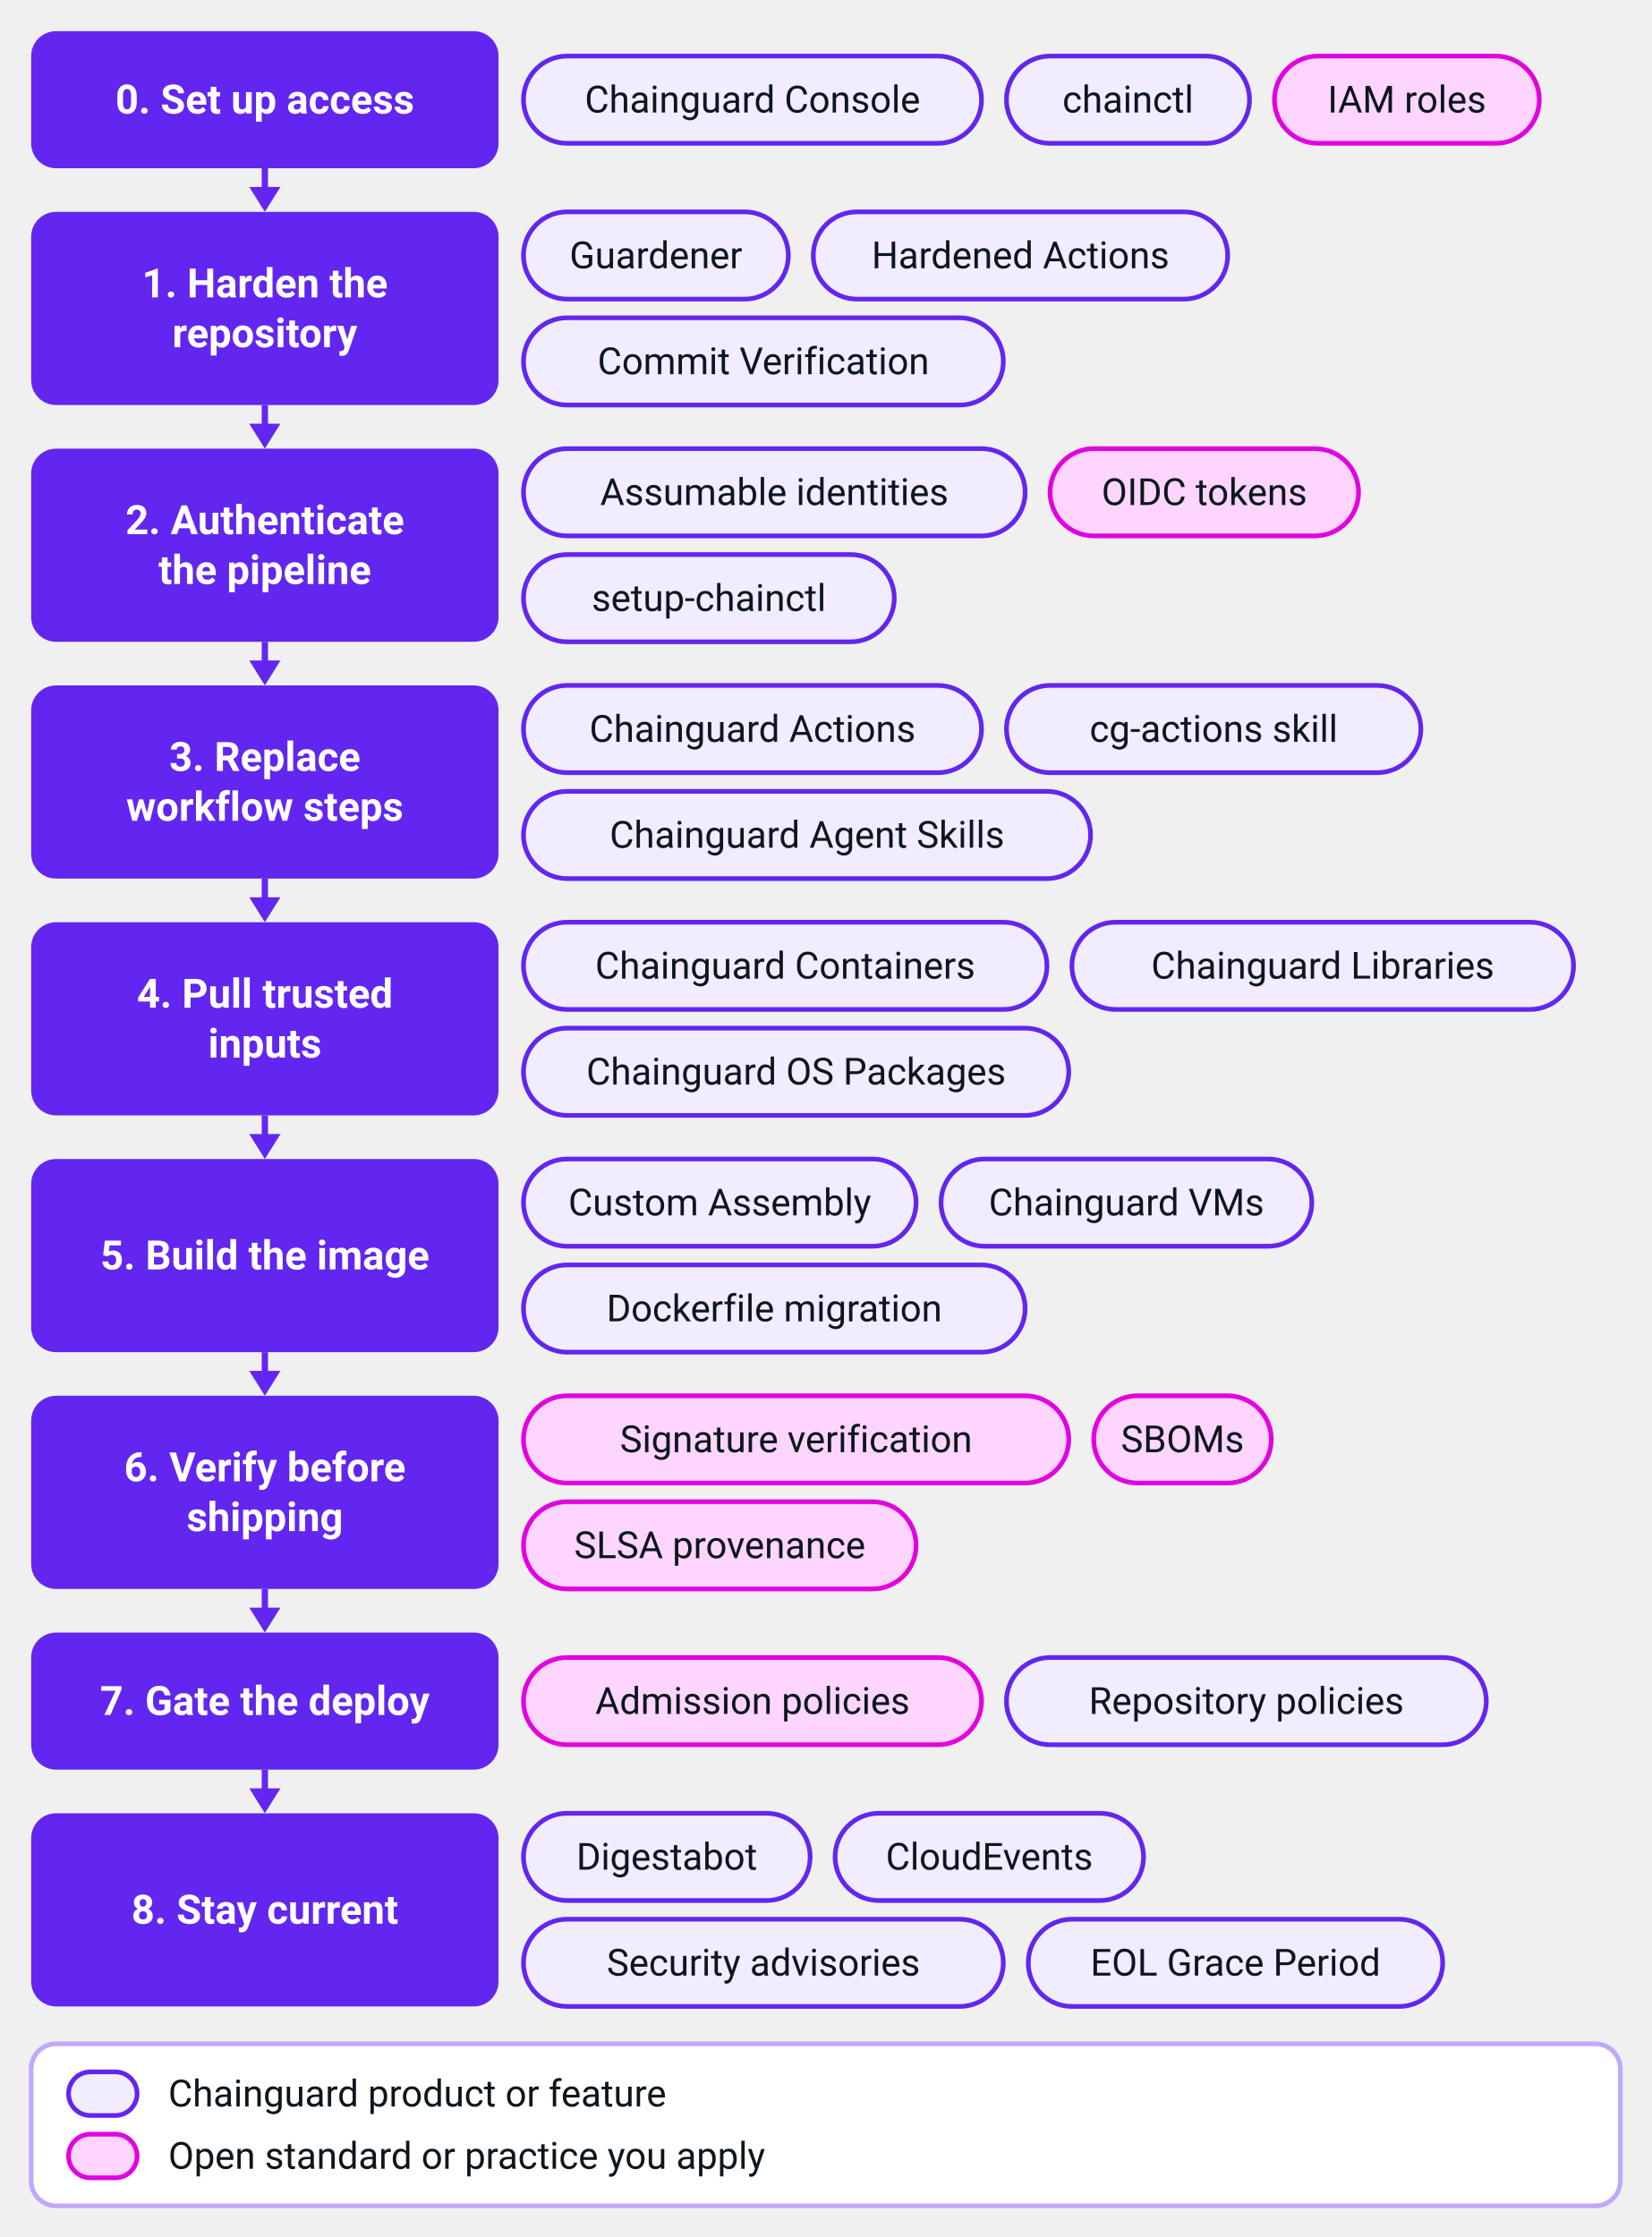
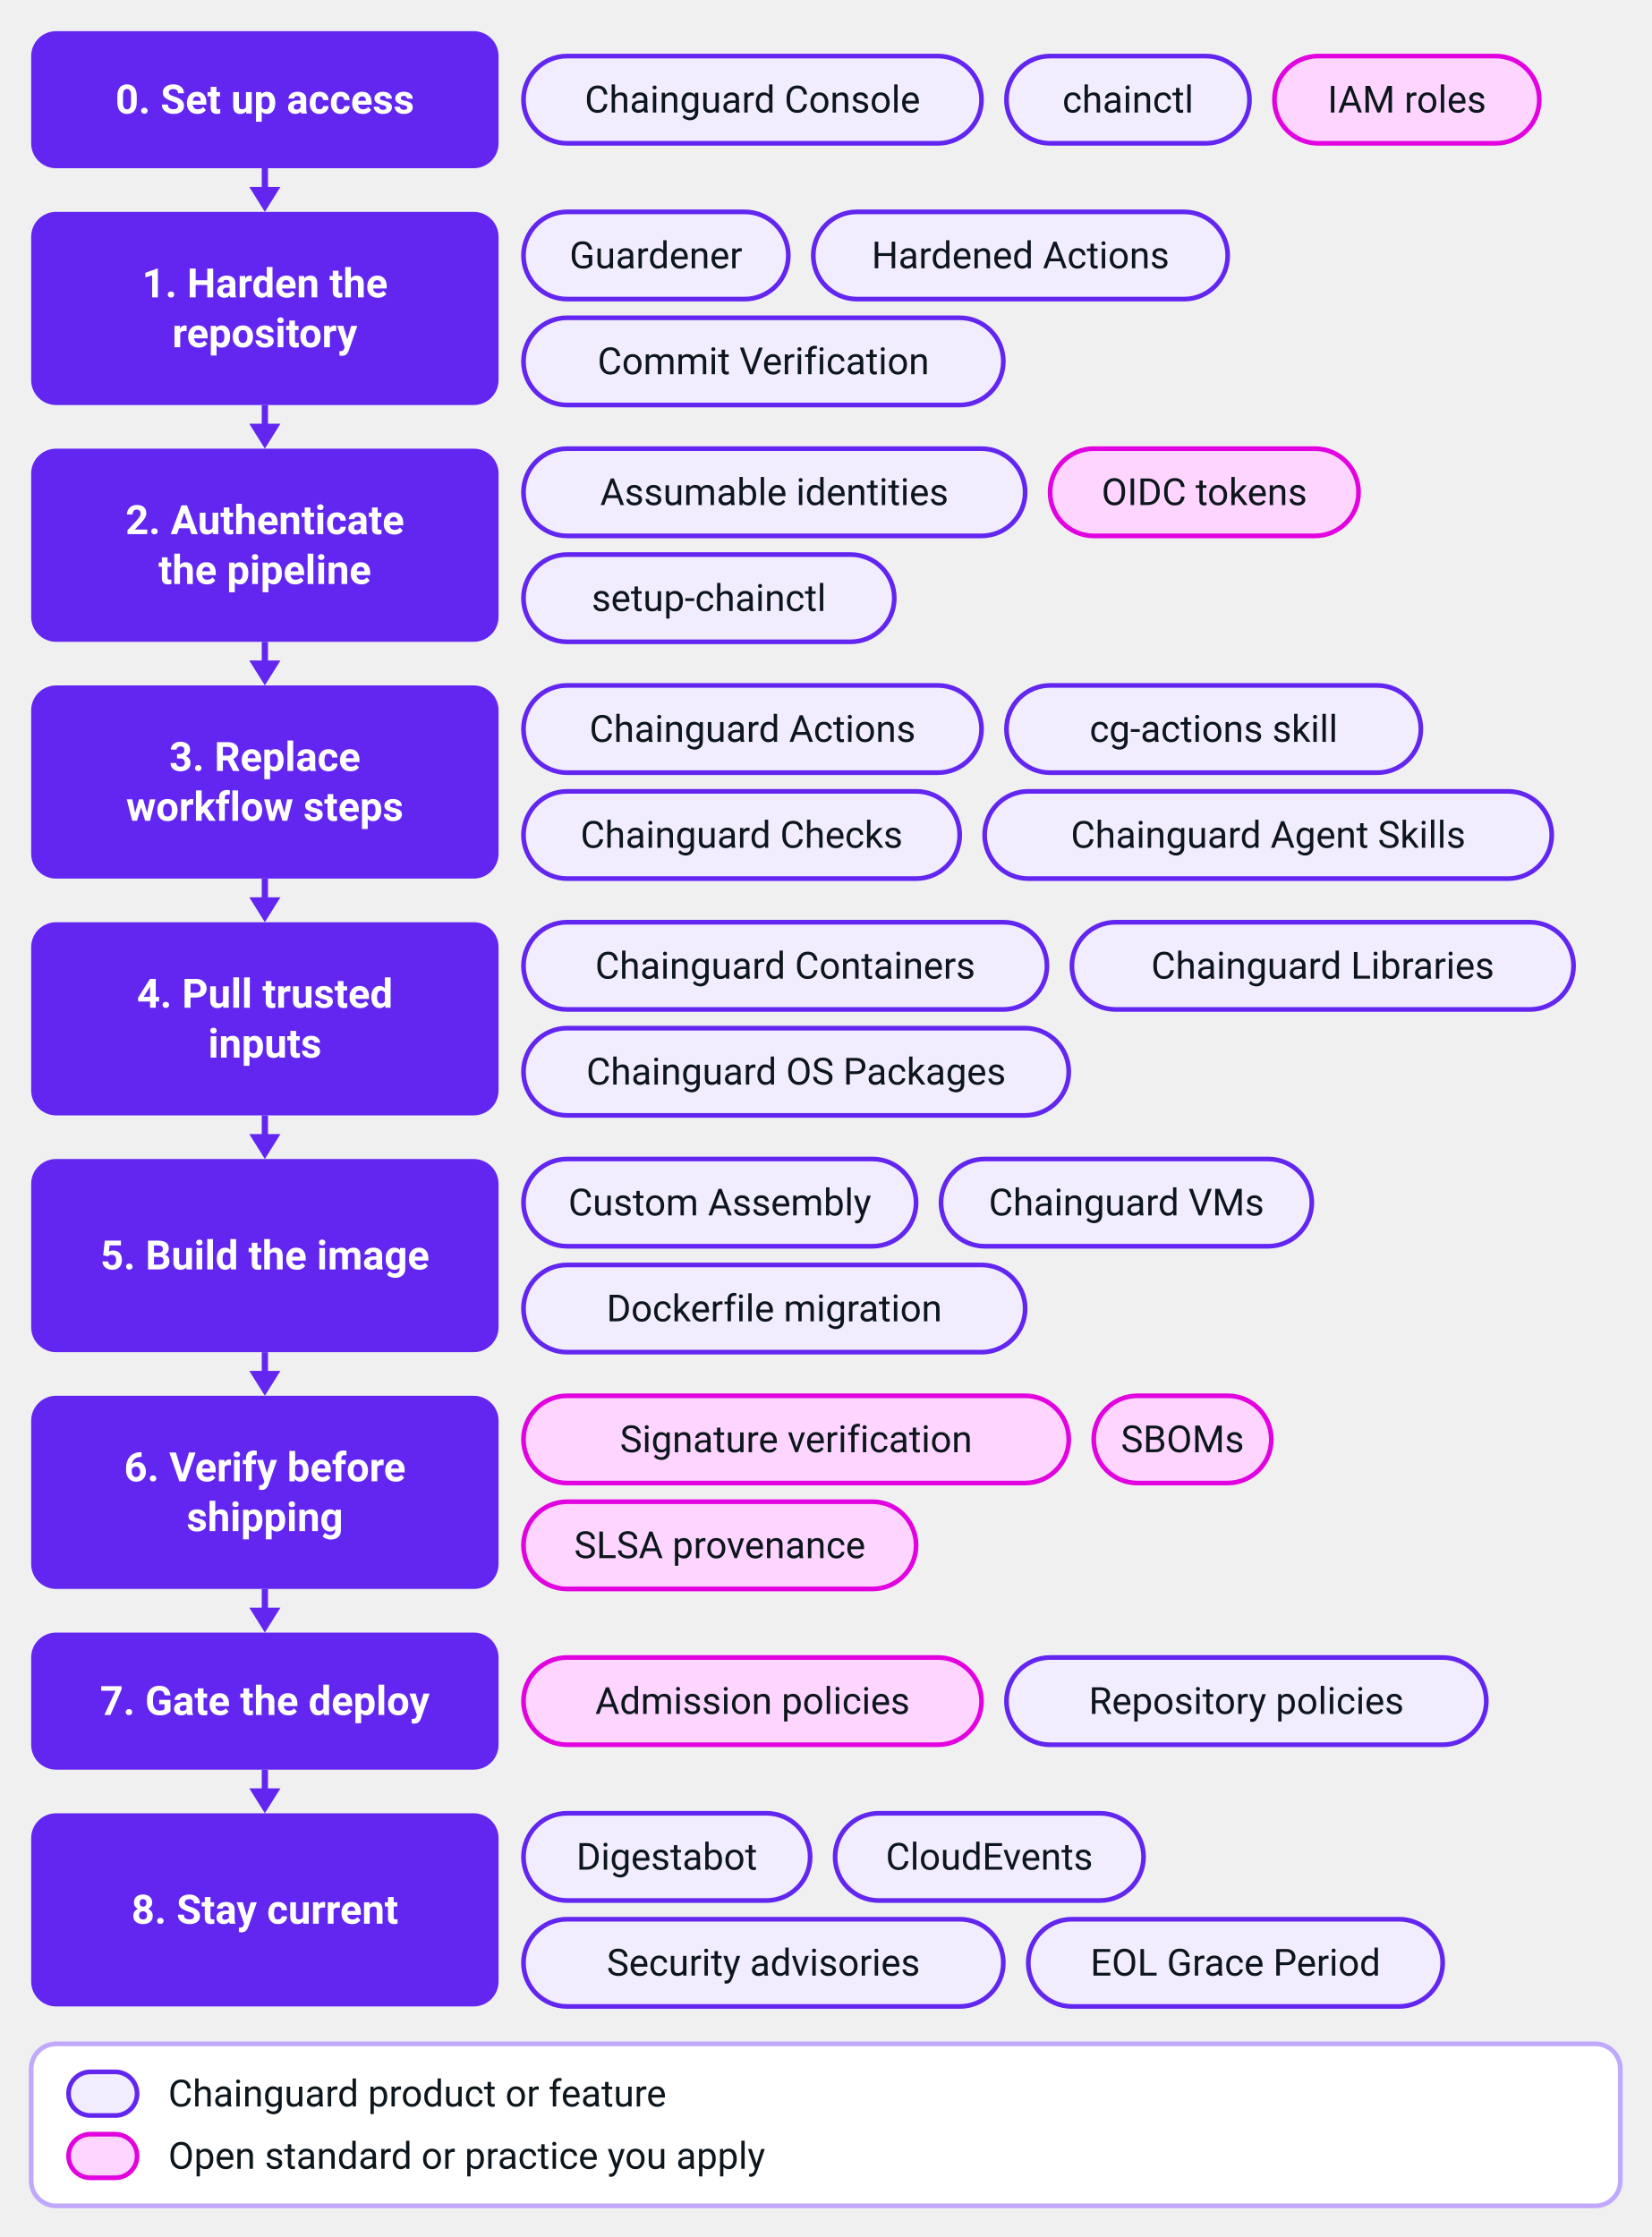
<svg xmlns="http://www.w3.org/2000/svg" viewBox="0 0 530 718" width="530" height="718" role="img" aria-labelledby="diagram-title">
  <g font-family="system-ui,-apple-system,&quot;Segoe UI&quot;,Roboto,&quot;Helvetica Neue&quot;,Arial,sans-serif">
    <rect x="10" y="10" width="150" height="44" rx="8" fill="#6226f0" />
    <text x="85.0" y="32.0" fill="#ffffff" font-size="13" font-weight="600" text-anchor="middle" dominant-baseline="central">0. Set up access</text>
    <path d="M85.0 54 L85.0 64" stroke="#6226f0" stroke-width="2" />
    <path d="M80.0 60 L85.0 68 L90.0 60 Z" fill="#6226f0" />
    <rect x="168" y="18.0" width="147" height="28" rx="14.0" fill="#f1ecfe" stroke="#6226f0" stroke-width="1.5" />
    <text x="241.5" y="32.0" fill="#0d161c" font-size="12" text-anchor="middle" dominant-baseline="central">Chainguard Console</text>
    <rect x="323" y="18.0" width="78" height="28" rx="14.0" fill="#f1ecfe" stroke="#6226f0" stroke-width="1.5" />
    <text x="362.0" y="32.0" fill="#0d161c" font-size="12" text-anchor="middle" dominant-baseline="central">chainctl</text>
    <rect x="409" y="18.0" width="85" height="28" rx="14.0" fill="#fdd5ff" stroke="#e202e0" stroke-width="1.5" />
    <text x="451.5" y="32.0" fill="#0d161c" font-size="12" text-anchor="middle" dominant-baseline="central">IAM roles</text>
    <rect x="10" y="68" width="150" height="62" rx="8" fill="#6226f0" />
    <text x="85.0" y="91.0" fill="#ffffff" font-size="13" font-weight="600" text-anchor="middle" dominant-baseline="central">1. Harden the</text>
    <text x="85.0" y="107.0" fill="#ffffff" font-size="13" font-weight="600" text-anchor="middle" dominant-baseline="central">repository</text>
    <path d="M85.0 130 L85.0 140" stroke="#6226f0" stroke-width="2" />
    <path d="M80.0 136 L85.0 144 L90.0 136 Z" fill="#6226f0" />
    <rect x="168" y="68.0" width="85" height="28" rx="14.0" fill="#f1ecfe" stroke="#6226f0" stroke-width="1.5" />
    <text x="210.5" y="82.0" fill="#0d161c" font-size="12" text-anchor="middle" dominant-baseline="central">Guardener</text>
    <rect x="261" y="68.0" width="133" height="28" rx="14.0" fill="#f1ecfe" stroke="#6226f0" stroke-width="1.5" />
    <text x="327.5" y="82.0" fill="#0d161c" font-size="12" text-anchor="middle" dominant-baseline="central">Hardened Actions</text>
    <rect x="168" y="102.0" width="154" height="28" rx="14.0" fill="#f1ecfe" stroke="#6226f0" stroke-width="1.5" />
    <text x="245.0" y="116.0" fill="#0d161c" font-size="12" text-anchor="middle" dominant-baseline="central">Commit Verification</text>
    <rect x="10" y="144" width="150" height="62" rx="8" fill="#6226f0" />
    <text x="85.0" y="167.0" fill="#ffffff" font-size="13" font-weight="600" text-anchor="middle" dominant-baseline="central">2. Authenticate</text>
    <text x="85.0" y="183.0" fill="#ffffff" font-size="13" font-weight="600" text-anchor="middle" dominant-baseline="central">the pipeline</text>
    <path d="M85.0 206 L85.0 216" stroke="#6226f0" stroke-width="2" />
    <path d="M80.0 212 L85.0 220 L90.0 212 Z" fill="#6226f0" />
    <rect x="168" y="144.0" width="161" height="28" rx="14.0" fill="#f1ecfe" stroke="#6226f0" stroke-width="1.5" />
    <text x="248.5" y="158.0" fill="#0d161c" font-size="12" text-anchor="middle" dominant-baseline="central">Assumable identities</text>
    <rect x="337" y="144.0" width="99" height="28" rx="14.0" fill="#fdd5ff" stroke="#e202e0" stroke-width="1.5" />
    <text x="386.5" y="158.0" fill="#0d161c" font-size="12" text-anchor="middle" dominant-baseline="central">OIDC tokens</text>
    <rect x="168" y="178.0" width="119" height="28" rx="14.0" fill="#f1ecfe" stroke="#6226f0" stroke-width="1.5" />
    <text x="227.5" y="192.0" fill="#0d161c" font-size="12" text-anchor="middle" dominant-baseline="central">setup-chainctl</text>
    <rect x="10" y="220" width="150" height="62" rx="8" fill="#6226f0" />
    <text x="85.0" y="243.0" fill="#ffffff" font-size="13" font-weight="600" text-anchor="middle" dominant-baseline="central">3. Replace</text>
    <text x="85.0" y="259.0" fill="#ffffff" font-size="13" font-weight="600" text-anchor="middle" dominant-baseline="central">workflow steps</text>
    <path d="M85.0 282 L85.0 292" stroke="#6226f0" stroke-width="2" />
    <path d="M80.0 288 L85.0 296 L90.0 288 Z" fill="#6226f0" />
    <rect x="168" y="220.0" width="147" height="28" rx="14.0" fill="#f1ecfe" stroke="#6226f0" stroke-width="1.5" />
    <text x="241.5" y="234.0" fill="#0d161c" font-size="12" text-anchor="middle" dominant-baseline="central">Chainguard Actions</text>
    <rect x="323" y="220.0" width="133" height="28" rx="14.0" fill="#f1ecfe" stroke="#6226f0" stroke-width="1.5" />
    <text x="389.5" y="234.0" fill="#0d161c" font-size="12" text-anchor="middle" dominant-baseline="central">cg-actions skill</text>
-     <rect x="168" y="254.0" width="182" height="28" rx="14.0" fill="#f1ecfe" stroke="#6226f0" stroke-width="1.5" />
-     <text x="259.0" y="268.0" fill="#0d161c" font-size="12" text-anchor="middle" dominant-baseline="central">Chainguard Agent Skills</text>
+     <rect x="168" y="254.0" width="140" height="28" rx="14.0" fill="#f1ecfe" stroke="#6226f0" stroke-width="1.5" />
+     <text x="238.0" y="268.0" fill="#0d161c" font-size="12" text-anchor="middle" dominant-baseline="central">Chainguard Checks</text>
+     <rect x="316" y="254.0" width="182" height="28" rx="14.0" fill="#f1ecfe" stroke="#6226f0" stroke-width="1.5" />
+     <text x="407.0" y="268.0" fill="#0d161c" font-size="12" text-anchor="middle" dominant-baseline="central">Chainguard Agent Skills</text>
    <rect x="10" y="296" width="150" height="62" rx="8" fill="#6226f0" />
    <text x="85.0" y="319.0" fill="#ffffff" font-size="13" font-weight="600" text-anchor="middle" dominant-baseline="central">4. Pull trusted</text>
    <text x="85.0" y="335.0" fill="#ffffff" font-size="13" font-weight="600" text-anchor="middle" dominant-baseline="central">inputs</text>
    <path d="M85.0 358 L85.0 368" stroke="#6226f0" stroke-width="2" />
    <path d="M80.0 364 L85.0 372 L90.0 364 Z" fill="#6226f0" />
    <rect x="168" y="296.0" width="168" height="28" rx="14.0" fill="#f1ecfe" stroke="#6226f0" stroke-width="1.5" />
    <text x="252.0" y="310.0" fill="#0d161c" font-size="12" text-anchor="middle" dominant-baseline="central">Chainguard Containers</text>
    <rect x="344" y="296.0" width="161" height="28" rx="14.0" fill="#f1ecfe" stroke="#6226f0" stroke-width="1.5" />
    <text x="424.5" y="310.0" fill="#0d161c" font-size="12" text-anchor="middle" dominant-baseline="central">Chainguard Libraries</text>
    <rect x="168" y="330.0" width="175" height="28" rx="14.0" fill="#f1ecfe" stroke="#6226f0" stroke-width="1.5" />
    <text x="255.5" y="344.0" fill="#0d161c" font-size="12" text-anchor="middle" dominant-baseline="central">Chainguard OS Packages</text>
    <rect x="10" y="372" width="150" height="62" rx="8" fill="#6226f0" />
    <text x="85.0" y="403.0" fill="#ffffff" font-size="13" font-weight="600" text-anchor="middle" dominant-baseline="central">5. Build the image</text>
    <path d="M85.0 434 L85.0 444" stroke="#6226f0" stroke-width="2" />
    <path d="M80.0 440 L85.0 448 L90.0 440 Z" fill="#6226f0" />
    <rect x="168" y="372.0" width="126" height="28" rx="14.0" fill="#f1ecfe" stroke="#6226f0" stroke-width="1.5" />
    <text x="231.0" y="386.0" fill="#0d161c" font-size="12" text-anchor="middle" dominant-baseline="central">Custom Assembly</text>
    <rect x="302" y="372.0" width="119" height="28" rx="14.0" fill="#f1ecfe" stroke="#6226f0" stroke-width="1.5" />
    <text x="361.5" y="386.0" fill="#0d161c" font-size="12" text-anchor="middle" dominant-baseline="central">Chainguard VMs</text>
    <rect x="168" y="406.0" width="161" height="28" rx="14.0" fill="#f1ecfe" stroke="#6226f0" stroke-width="1.5" />
    <text x="248.5" y="420.0" fill="#0d161c" font-size="12" text-anchor="middle" dominant-baseline="central">Dockerfile migration</text>
    <rect x="10" y="448" width="150" height="62" rx="8" fill="#6226f0" />
    <text x="85.0" y="471.0" fill="#ffffff" font-size="13" font-weight="600" text-anchor="middle" dominant-baseline="central">6. Verify before</text>
    <text x="85.0" y="487.0" fill="#ffffff" font-size="13" font-weight="600" text-anchor="middle" dominant-baseline="central">shipping</text>
    <path d="M85.0 510 L85.0 520" stroke="#6226f0" stroke-width="2" />
    <path d="M80.0 516 L85.0 524 L90.0 516 Z" fill="#6226f0" />
    <rect x="168" y="448.0" width="175" height="28" rx="14.0" fill="#fdd5ff" stroke="#e202e0" stroke-width="1.5" />
    <text x="255.5" y="462.0" fill="#0d161c" font-size="12" text-anchor="middle" dominant-baseline="central">Signature verification</text>
    <rect x="351" y="448.0" width="57" height="28" rx="14.0" fill="#fdd5ff" stroke="#e202e0" stroke-width="1.5" />
    <text x="379.5" y="462.0" fill="#0d161c" font-size="12" text-anchor="middle" dominant-baseline="central">SBOMs</text>
    <rect x="168" y="482.0" width="126" height="28" rx="14.0" fill="#fdd5ff" stroke="#e202e0" stroke-width="1.5" />
    <text x="231.0" y="496.0" fill="#0d161c" font-size="12" text-anchor="middle" dominant-baseline="central">SLSA provenance</text>
    <rect x="10" y="524" width="150" height="44" rx="8" fill="#6226f0" />
    <text x="85.0" y="546.0" fill="#ffffff" font-size="13" font-weight="600" text-anchor="middle" dominant-baseline="central">7. Gate the deploy</text>
    <path d="M85.0 568 L85.0 578" stroke="#6226f0" stroke-width="2" />
    <path d="M80.0 574 L85.0 582 L90.0 574 Z" fill="#6226f0" />
    <rect x="168" y="532.0" width="147" height="28" rx="14.0" fill="#fdd5ff" stroke="#e202e0" stroke-width="1.5" />
    <text x="241.5" y="546.0" fill="#0d161c" font-size="12" text-anchor="middle" dominant-baseline="central">Admission policies</text>
    <rect x="323" y="532.0" width="154" height="28" rx="14.0" fill="#f1ecfe" stroke="#6226f0" stroke-width="1.5" />
    <text x="400.0" y="546.0" fill="#0d161c" font-size="12" text-anchor="middle" dominant-baseline="central">Repository policies</text>
    <rect x="10" y="582" width="150" height="62" rx="8" fill="#6226f0" />
    <text x="85.0" y="613.0" fill="#ffffff" font-size="13" font-weight="600" text-anchor="middle" dominant-baseline="central">8. Stay current</text>
    <rect x="168" y="582.0" width="92" height="28" rx="14.0" fill="#f1ecfe" stroke="#6226f0" stroke-width="1.5" />
    <text x="214.0" y="596.0" fill="#0d161c" font-size="12" text-anchor="middle" dominant-baseline="central">Digestabot</text>
    <rect x="268" y="582.0" width="99" height="28" rx="14.0" fill="#f1ecfe" stroke="#6226f0" stroke-width="1.5" />
    <text x="317.5" y="596.0" fill="#0d161c" font-size="12" text-anchor="middle" dominant-baseline="central">CloudEvents</text>
    <rect x="168" y="616.0" width="154" height="28" rx="14.0" fill="#f1ecfe" stroke="#6226f0" stroke-width="1.5" />
    <text x="245.0" y="630.0" fill="#0d161c" font-size="12" text-anchor="middle" dominant-baseline="central">Security advisories</text>
    <rect x="330" y="616.0" width="133" height="28" rx="14.0" fill="#f1ecfe" stroke="#6226f0" stroke-width="1.5" />
    <text x="396.5" y="630.0" fill="#0d161c" font-size="12" text-anchor="middle" dominant-baseline="central">EOL Grace Period</text>
    <rect x="10" y="656" width="510" height="52" rx="8" fill="#ffffff" stroke="#c0a8fd" stroke-width="1.5" />
    <rect x="22" y="665" width="22" height="14" rx="7" fill="#f1ecfe" stroke="#6226f0" stroke-width="1.5" />
    <text x="54" y="672" fill="#0d161c" font-size="12" dominant-baseline="central">Chainguard product or feature</text>
    <rect x="22" y="685" width="22" height="14" rx="7" fill="#fdd5ff" stroke="#e202e0" stroke-width="1.5" />
    <text x="54" y="692" fill="#0d161c" font-size="12" dominant-baseline="central">Open standard or practice you apply</text>
  </g>
</svg>
